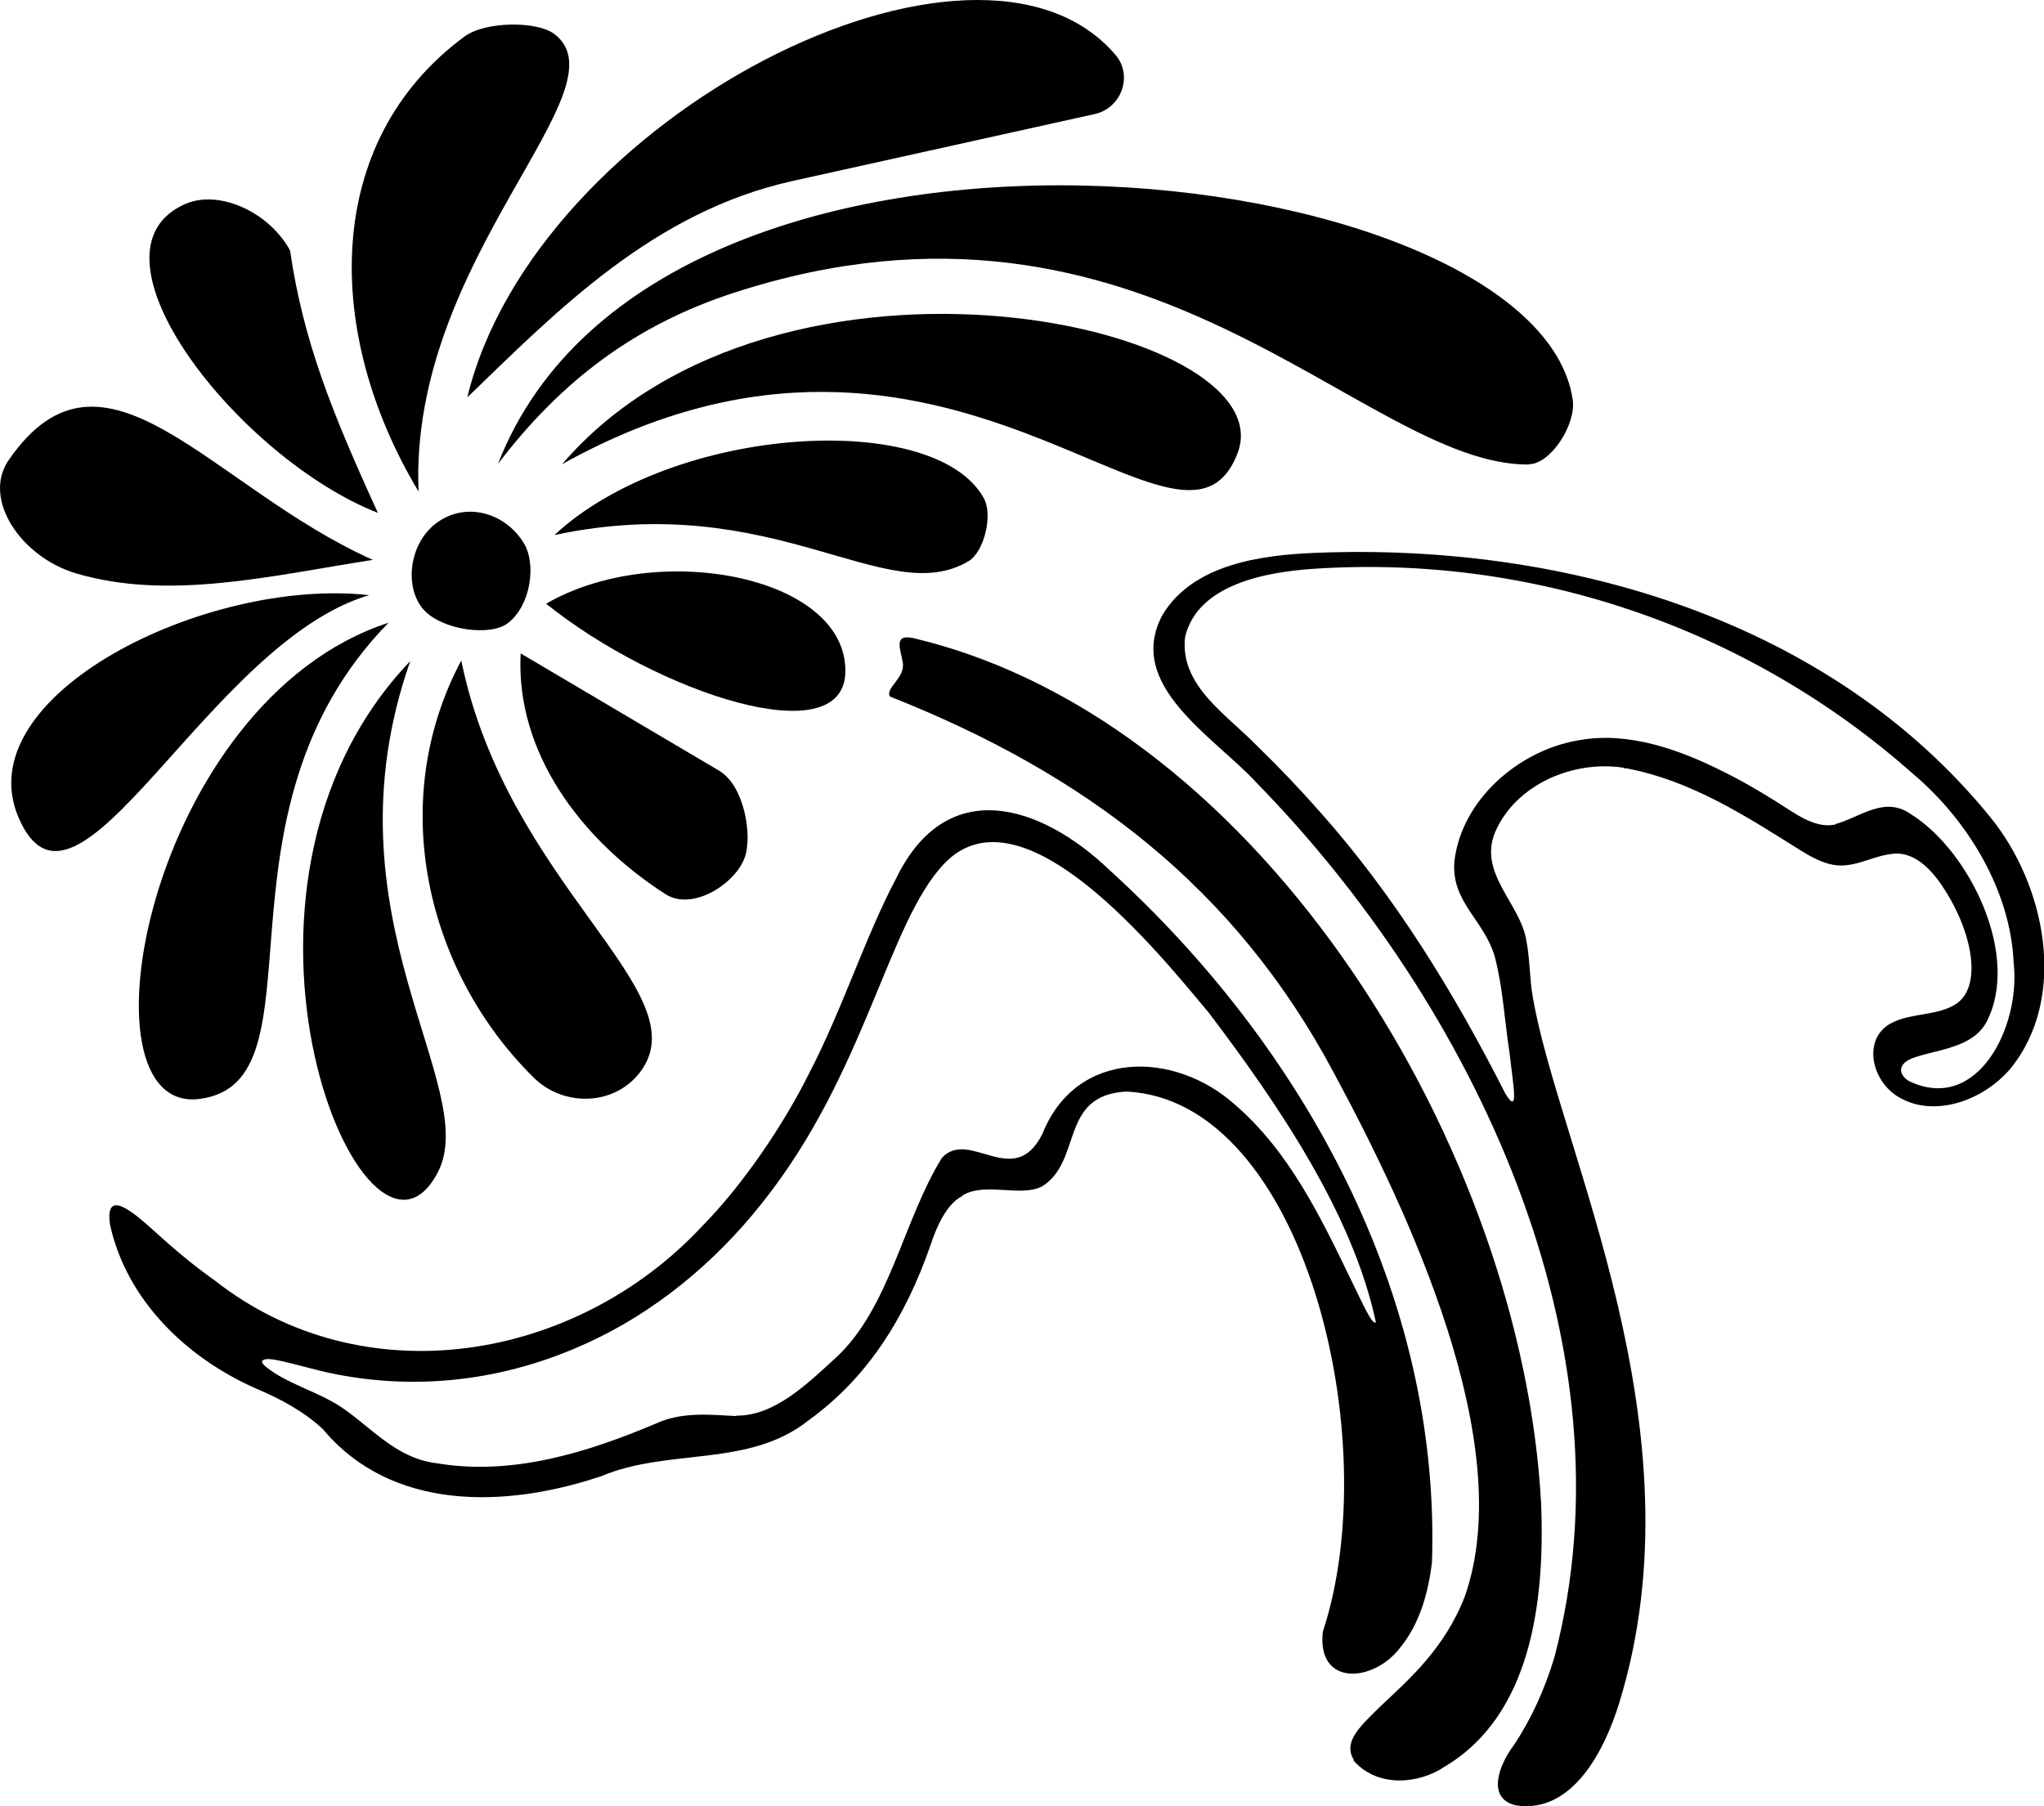
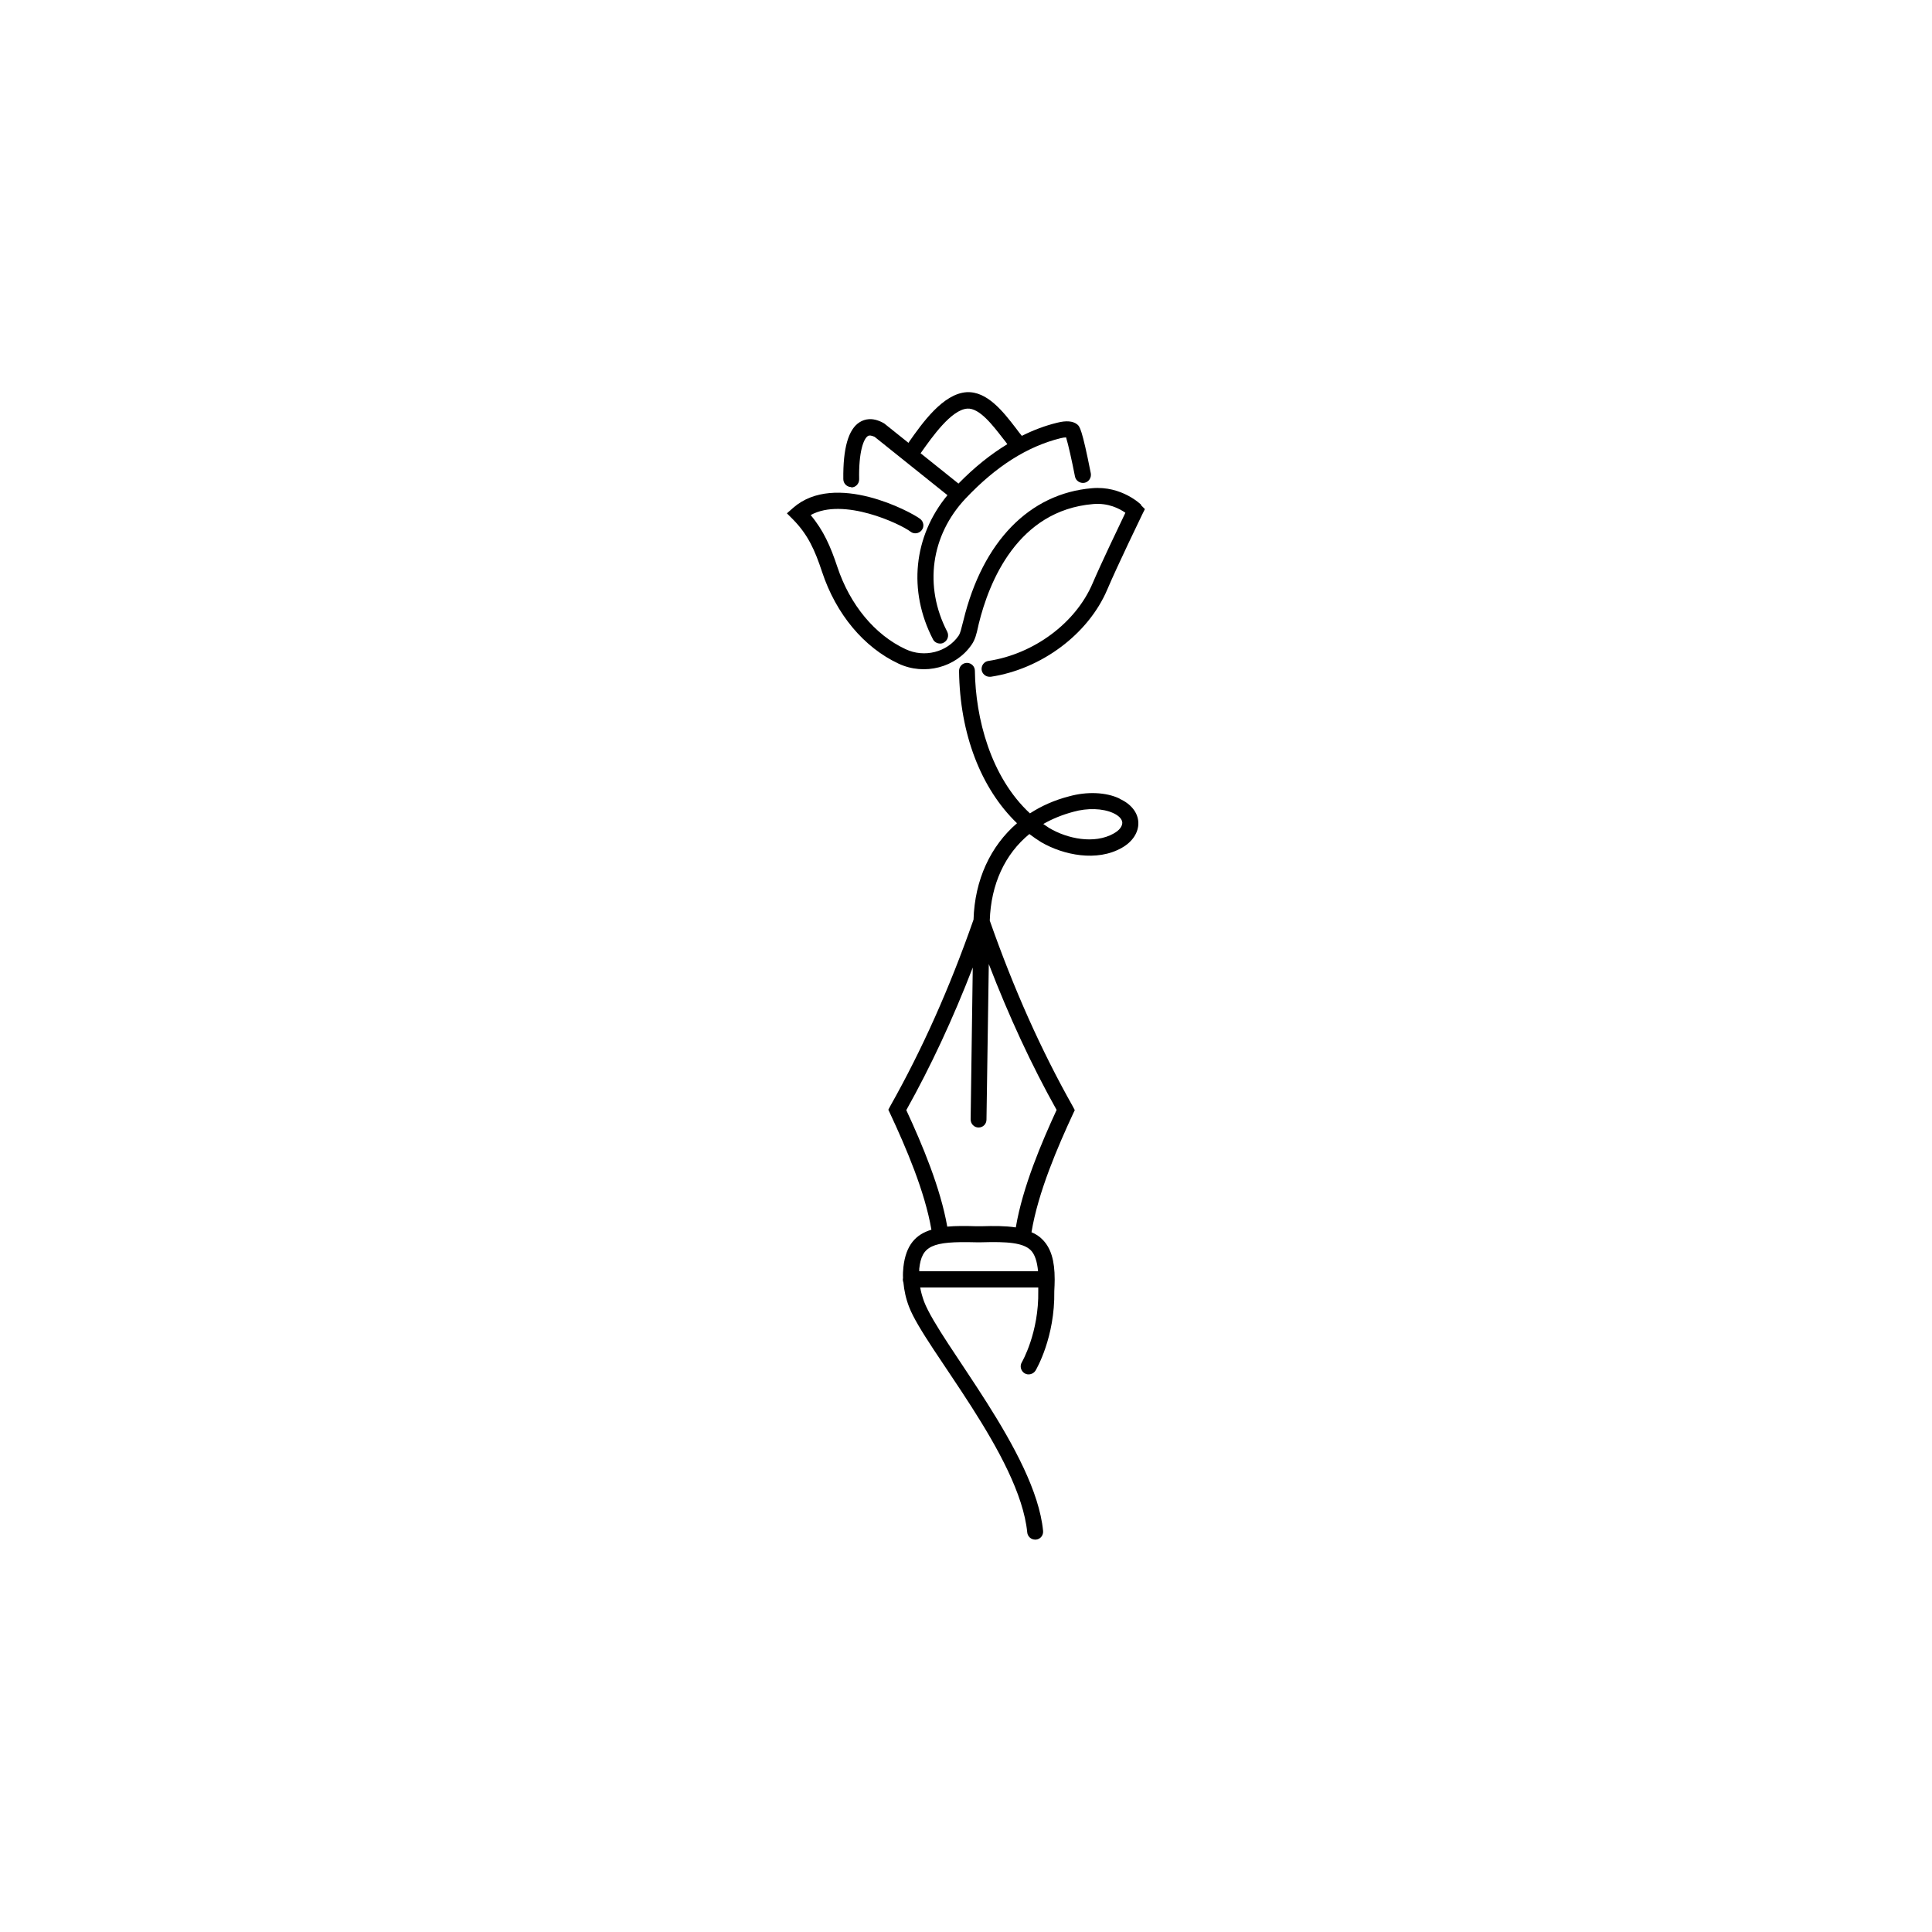
- <svg xmlns="http://www.w3.org/2000/svg" id="Layer_2" data-name="Layer 2" viewBox="0 0 66.66 58.9">
-   <g id="Layer_1-2" data-name="Layer 1">
-     <path d="M49.85,15.15c-5.43.03-12.4-9.99-25.92-5.6-3.2,1.04-5.63,2.87-7.69,5.58,5.23-13.45,33.86-10.06,35.05-2.1.12.81-.72,2.11-1.43,2.11Z" />
-     <path d="M25.86,5.9c-4.54,1-7.69,4.23-10.62,7.06C17.45,3.81,31.85-3.52,36.38,1.79c.58.68.19,1.74-.68,1.93l-9.84,2.18Z" />
-     <path d="M40.36,14.78c-1.83,4.78-9.4-6.69-22.03.36,7.06-8.21,23.63-4.53,22.03-.36Z" />
-     <path d="M18.08,1.11c2.37,1.8-4.75,7.32-4.43,14.92-3.1-5.16-3.14-11.42,1.5-14.84.68-.5,2.37-.51,2.93-.08Z" />
-     <path d="M15.04,21.53c1.5,7.33,7.75,10.77,5.87,13.39-.82,1.14-2.5,1.21-3.5.23-3.5-3.45-4.83-9-2.36-13.62Z" />
-     <path d="M12.67,20.31c-6.11,6.25-1.96,14.99-6.16,15.53-4.12.54-1.7-12.96,6.16-15.53Z" />
-     <path d="M13.38,21.56c-2.92,8.31,2.35,13.88.9,16.67-2.35,4.53-8.08-9.16-.9-16.67Z" />
-     <path d="M12.16,18.26c-3.3.51-6.64,1.34-9.68.44-1.79-.53-3.07-2.42-2.2-3.69,3.11-4.52,6.59.89,11.88,3.25Z" />
-     <path d="M12.04,19.41c-5.28,1.55-9.57,11.65-11.44,7.24-1.68-3.95,6.09-7.83,11.44-7.24Z" />
-     <path d="M31.59,18.3c-2.7,1.61-6.35-2.38-13.51-.85,3.88-3.6,12.39-4.1,14-1.21.32.57,0,1.77-.49,2.06Z" />
-     <path d="M12.33,16.73c-4.55-1.78-9.86-8.53-6.28-10.08,1.11-.48,2.74.28,3.41,1.52.43,2.95,1.36,5.27,2.87,8.57Z" />
-     <path d="M23.46,25.14c.82.49,1.08,2.12.83,2.82-.3.86-1.71,1.77-2.59,1.2-2.77-1.78-4.89-4.64-4.72-7.85l6.48,3.83Z" />
-     <path d="M17.81,19.69c3.6-2.09,9.77-.92,9.76,2.19,0,2.76-6.15.71-9.76-2.19Z" />
-     <path d="M14.3,17.01c.99-.67,2.25-.23,2.81.75.36.64.22,1.95-.53,2.55-.57.46-2.12.24-2.73-.39-.68-.7-.55-2.23.45-2.91Z" />
-     <path d="M52.96,25.04c-1.67-.26-3.54.56-4.2,2.1-.56,1.34.82,2.32,1.02,3.54.12.64.1,1.24.21,1.85.85,4.93,5.57,14.06,2.82,23-.49,1.6-1.55,3.63-3.37,3.35-.97-.22-.56-1.31-.08-1.95.56-.83,1.01-1.81,1.33-2.87,2.69-10.21-2.66-21.32-9.71-28.53-1.35-1.48-4.32-3.18-3.06-5.49,1-1.64,3.2-1.94,5-2.01,8.21-.33,16.79,2.23,21.98,8.61,1.82,2.22,2.56,5.91.65,8.23-.88,1.03-2.51,1.62-3.68.88-.9-.58-1.13-1.99-.09-2.43.62-.28,1.42-.2,2-.57.89-.57.55-2.38-.43-3.84-.37-.57-.96-1.17-1.66-1.06-.69.08-1.29.52-2.02.33-.32-.08-.65-.26-.94-.44-1.83-1.15-3.58-2.28-5.68-2.68h-.08ZM59.85,26.88c.83-.23,1.61-.94,2.48-.32,1.91,1.2,3.57,4.61,2.46,6.76-.45.86-1.6.9-2.39,1.18-.5.18-.51.52-.16.75,2.25,1.1,3.67-1.78,3.43-3.85-.1-2.35-1.49-4.65-3.28-6.16-5.4-4.79-12.45-7.16-19.53-6.69-1.55.1-3.8.5-4.21,2.22-.19,1.58,1.35,2.53,2.35,3.56.71.69,1.39,1.4,2.04,2.14,2.45,2.75,4.38,5.9,6.05,9.19.46.76.26-.25.14-1.32-.17-1.11-.22-2.17-.49-3.17-.37-1.2-1.41-1.75-1.31-3.07.23-2.02,2.11-3.64,4.07-3.96,1.62-.29,3.28.31,4.71,1.03.77.38,1.52.84,2.23,1.3.51.33.96.5,1.35.43h.05Z" />
-     <path d="M31.38,39.01c-.49.24-.83.97-1.03,1.59-.81,2.33-2.03,4.32-3.99,5.73-1.94,1.54-4.55.89-6.74,1.81-3.12,1.05-6.84,1.16-9.09-1.53-.62-.58-1.39-.99-2.17-1.32-2.28-1-4.23-2.89-4.77-5.34-.17-1.16.64-.53,1.44.2.64.58,1.29,1.13,1.96,1.6,4.86,3.83,11.79,2.66,15.91-1.76,1.29-1.31,2.62-3.24,3.49-4.99,1.07-2.05,1.85-4.5,2.83-6.34,1.64-3.4,4.71-2.45,6.99-.26,6.29,5.73,10.78,13.82,10.49,22.55-.12,1-.4,2.01-1.04,2.79-.88,1.15-2.72,1.26-2.52-.52,2.07-6.26-.61-17.34-6.4-17.62-2.2.11-1.43,2.26-2.75,3.09-.68.36-1.81-.13-2.55.27l-.05.03ZM24,46.17c1.27.02,2.36-1.07,3.26-1.89,1.75-1.61,2.2-4.49,3.46-6.52.9-.97,2.36,1.08,3.28-.79,1.1-2.75,4.3-2.72,6.29-.93,1.76,1.53,2.77,3.63,3.77,5.7.38.77.7,1.51.81,1.38-.75-3.53-3.19-7.11-5.44-10.08-1.65-1.98-6.1-7.51-8.63-4.88-1.85,1.93-2.58,6.88-5.96,11.09-1.53,1.94-3.52,3.57-5.71,4.56-2.66,1.22-5.58,1.58-8.46.95-.83-.19-1.73-.48-2.01-.43-.26.06-.02.23.19.38.65.45,1.52.7,2.2,1.13,1,.64,1.83,1.72,3.18,1.88,2.46.42,4.91-.34,7.18-1.3.82-.38,1.77-.28,2.54-.24h.06Z" />
-     <path d="M44.16,57.41c-.38-.6.19-1.1.88-1.78.87-.82,2.09-1.87,2.74-3.59,1.73-4.98-1.87-12.58-4.28-17.05-3.23-6.07-8.12-9.76-14.47-12.27-.19-.27.51-.61.41-1.12-.07-.46-.36-1,.5-.75,11.3,2.77,19.72,16.76,20.32,28.2.13,3.25-.35,6.91-3.15,8.57-.81.55-2.14.7-2.94-.17l-.03-.04Z" />
-   </g>
+ <svg xmlns="http://www.w3.org/2000/svg" id="Layer_1" data-name="Layer 1" viewBox="0 0 100 100">
+   <path d="M57.94,41.33c-.7-.33-1.68-.37-2.61-.11-.74.19-1.42.49-2.02.88-2.04-1.89-2.82-4.94-2.85-7.38,0-.23-.19-.41-.41-.41h0c-.23,0-.41.19-.41.42.04,3.25,1.13,6.08,3,7.88-1.37,1.18-2.19,2.93-2.25,4.99-1.25,3.57-2.66,6.72-4.31,9.65l-.1.19.09.19c.83,1.78,1.8,4.04,2.14,6.02-.8.24-1.32.78-1.45,1.93-.02.19-.03.38-.02.57,0,.02-.01.04-.01.07,0,.06.01.11.03.16.04.42.13.85.3,1.28.83,2.15,5.72,7.69,6.11,11.66.02.21.2.37.41.37.01,0,.03,0,.04,0,.23-.02.39-.22.37-.45-.39-4.06-5.32-9.69-6.16-11.87-.09-.25-.16-.49-.2-.73h6.11c0,.06,0,.11,0,.17.04,2.17-.84,3.68-.85,3.7-.12.2-.05.45.14.57.19.12.45.05.57-.14.04-.07,1.01-1.72.97-4.11.01-.21.02-.4.02-.59,0,0,0,0,0-.01,0,0,0,0,0-.01,0-.99-.2-1.62-.62-2.05-.16-.17-.36-.3-.58-.39.34-2.08,1.38-4.47,2.15-6.13l.09-.19-.1-.19c-1.64-2.91-3.05-6.06-4.3-9.62.06-1.89.79-3.45,2.05-4.48.2.15.4.29.61.42,1.15.67,2.89,1.03,4.18.29.55-.31.87-.8.85-1.31-.02-.51-.38-.96-.96-1.22ZM50.5,64.3h.31c1.32-.04,2.16.02,2.55.42.2.21.32.56.37,1.08h-6.15s0-.09,0-.13c.13-1.19.65-1.43,2.92-1.37ZM52.57,63.53c-.53-.08-1.13-.08-1.77-.06h-.29c-.54-.02-1.04-.02-1.48.02-.35-2-1.29-4.24-2.12-6.03,1.28-2.29,2.41-4.72,3.44-7.38l-.11,7.86c0,.23.18.42.41.42,0,0,0,0,0,0,.23,0,.41-.18.41-.41l.12-8.05c1.05,2.72,2.2,5.21,3.51,7.55-.77,1.67-1.76,3.99-2.11,6.07ZM57.65,43.14c-1.01.57-2.41.27-3.34-.28-.11-.07-.21-.14-.31-.21.47-.27.99-.48,1.55-.63.74-.21,1.53-.18,2.06.06.29.13.47.31.48.5,0,.19-.15.4-.43.55Z" />
+   <path d="M44.06,25.23s0,0,0,0c.23,0,.41-.19.41-.42-.03-1.43.23-2.1.45-2.24.08-.05.19-.03.35.04l3.77,3.02c-1.76,2.13-2.05,4.95-.75,7.46.07.14.22.22.37.22.06,0,.13-.01.19-.05.2-.11.28-.35.18-.56-1.22-2.35-.85-4.99.95-6.9,1.58-1.67,3.19-2.69,4.92-3.12.12-.03.21-.04.28-.04.11.35.31,1.25.46,2.02.04.22.26.37.49.33.22-.04.37-.26.33-.49-.46-2.33-.58-2.43-.7-2.53-.22-.18-.57-.21-1.04-.09-.62.15-1.23.38-1.83.68-.1-.12-.2-.25-.31-.4-.66-.86-1.49-1.92-2.55-1.86-1.22.08-2.29,1.59-2.99,2.59,0,.01-.01.02-.02.03l-1.25-1-.07-.04c-.56-.3-.96-.18-1.2-.03-.59.36-.87,1.36-.85,2.95,0,.23.19.41.41.41ZM47.7,23.39c.54-.76,1.54-2.19,2.37-2.24.63-.04,1.32.87,1.84,1.54.08.1.16.2.23.3-.86.52-1.71,1.2-2.53,2.04l-1.96-1.57s.03-.04.05-.07Z" />
+   <path d="M59.07,26.13s-1-1-2.55-.86c-3.23.27-5.66,2.76-6.65,6.83l-.05.19c-.06.24-.11.47-.2.61-.59.86-1.78,1.16-2.75.7-1.59-.74-2.88-2.3-3.53-4.26-.35-1.05-.71-1.88-1.38-2.68,1.69-.94,4.65.46,5.17.86.18.14.44.1.58-.08.14-.18.1-.44-.08-.58-.48-.37-4.4-2.47-6.57-.58l-.33.29.31.31c.78.79,1.14,1.6,1.51,2.72.72,2.18,2.16,3.91,3.96,4.75,1.34.63,2.97.2,3.78-.98.19-.27.26-.59.33-.9l.04-.18c.53-2.17,2.01-5.87,5.92-6.2.79-.07,1.37.24,1.67.45-.35.73-1.26,2.63-1.7,3.66-.87,2.04-3.03,3.65-5.39,4.01-.23.03-.38.25-.35.47.03.2.21.35.41.35.02,0,.04,0,.06,0,2.63-.4,5.05-2.21,6.03-4.51.53-1.25,1.81-3.89,1.82-3.91l.13-.26-.21-.21Z" />
</svg>
